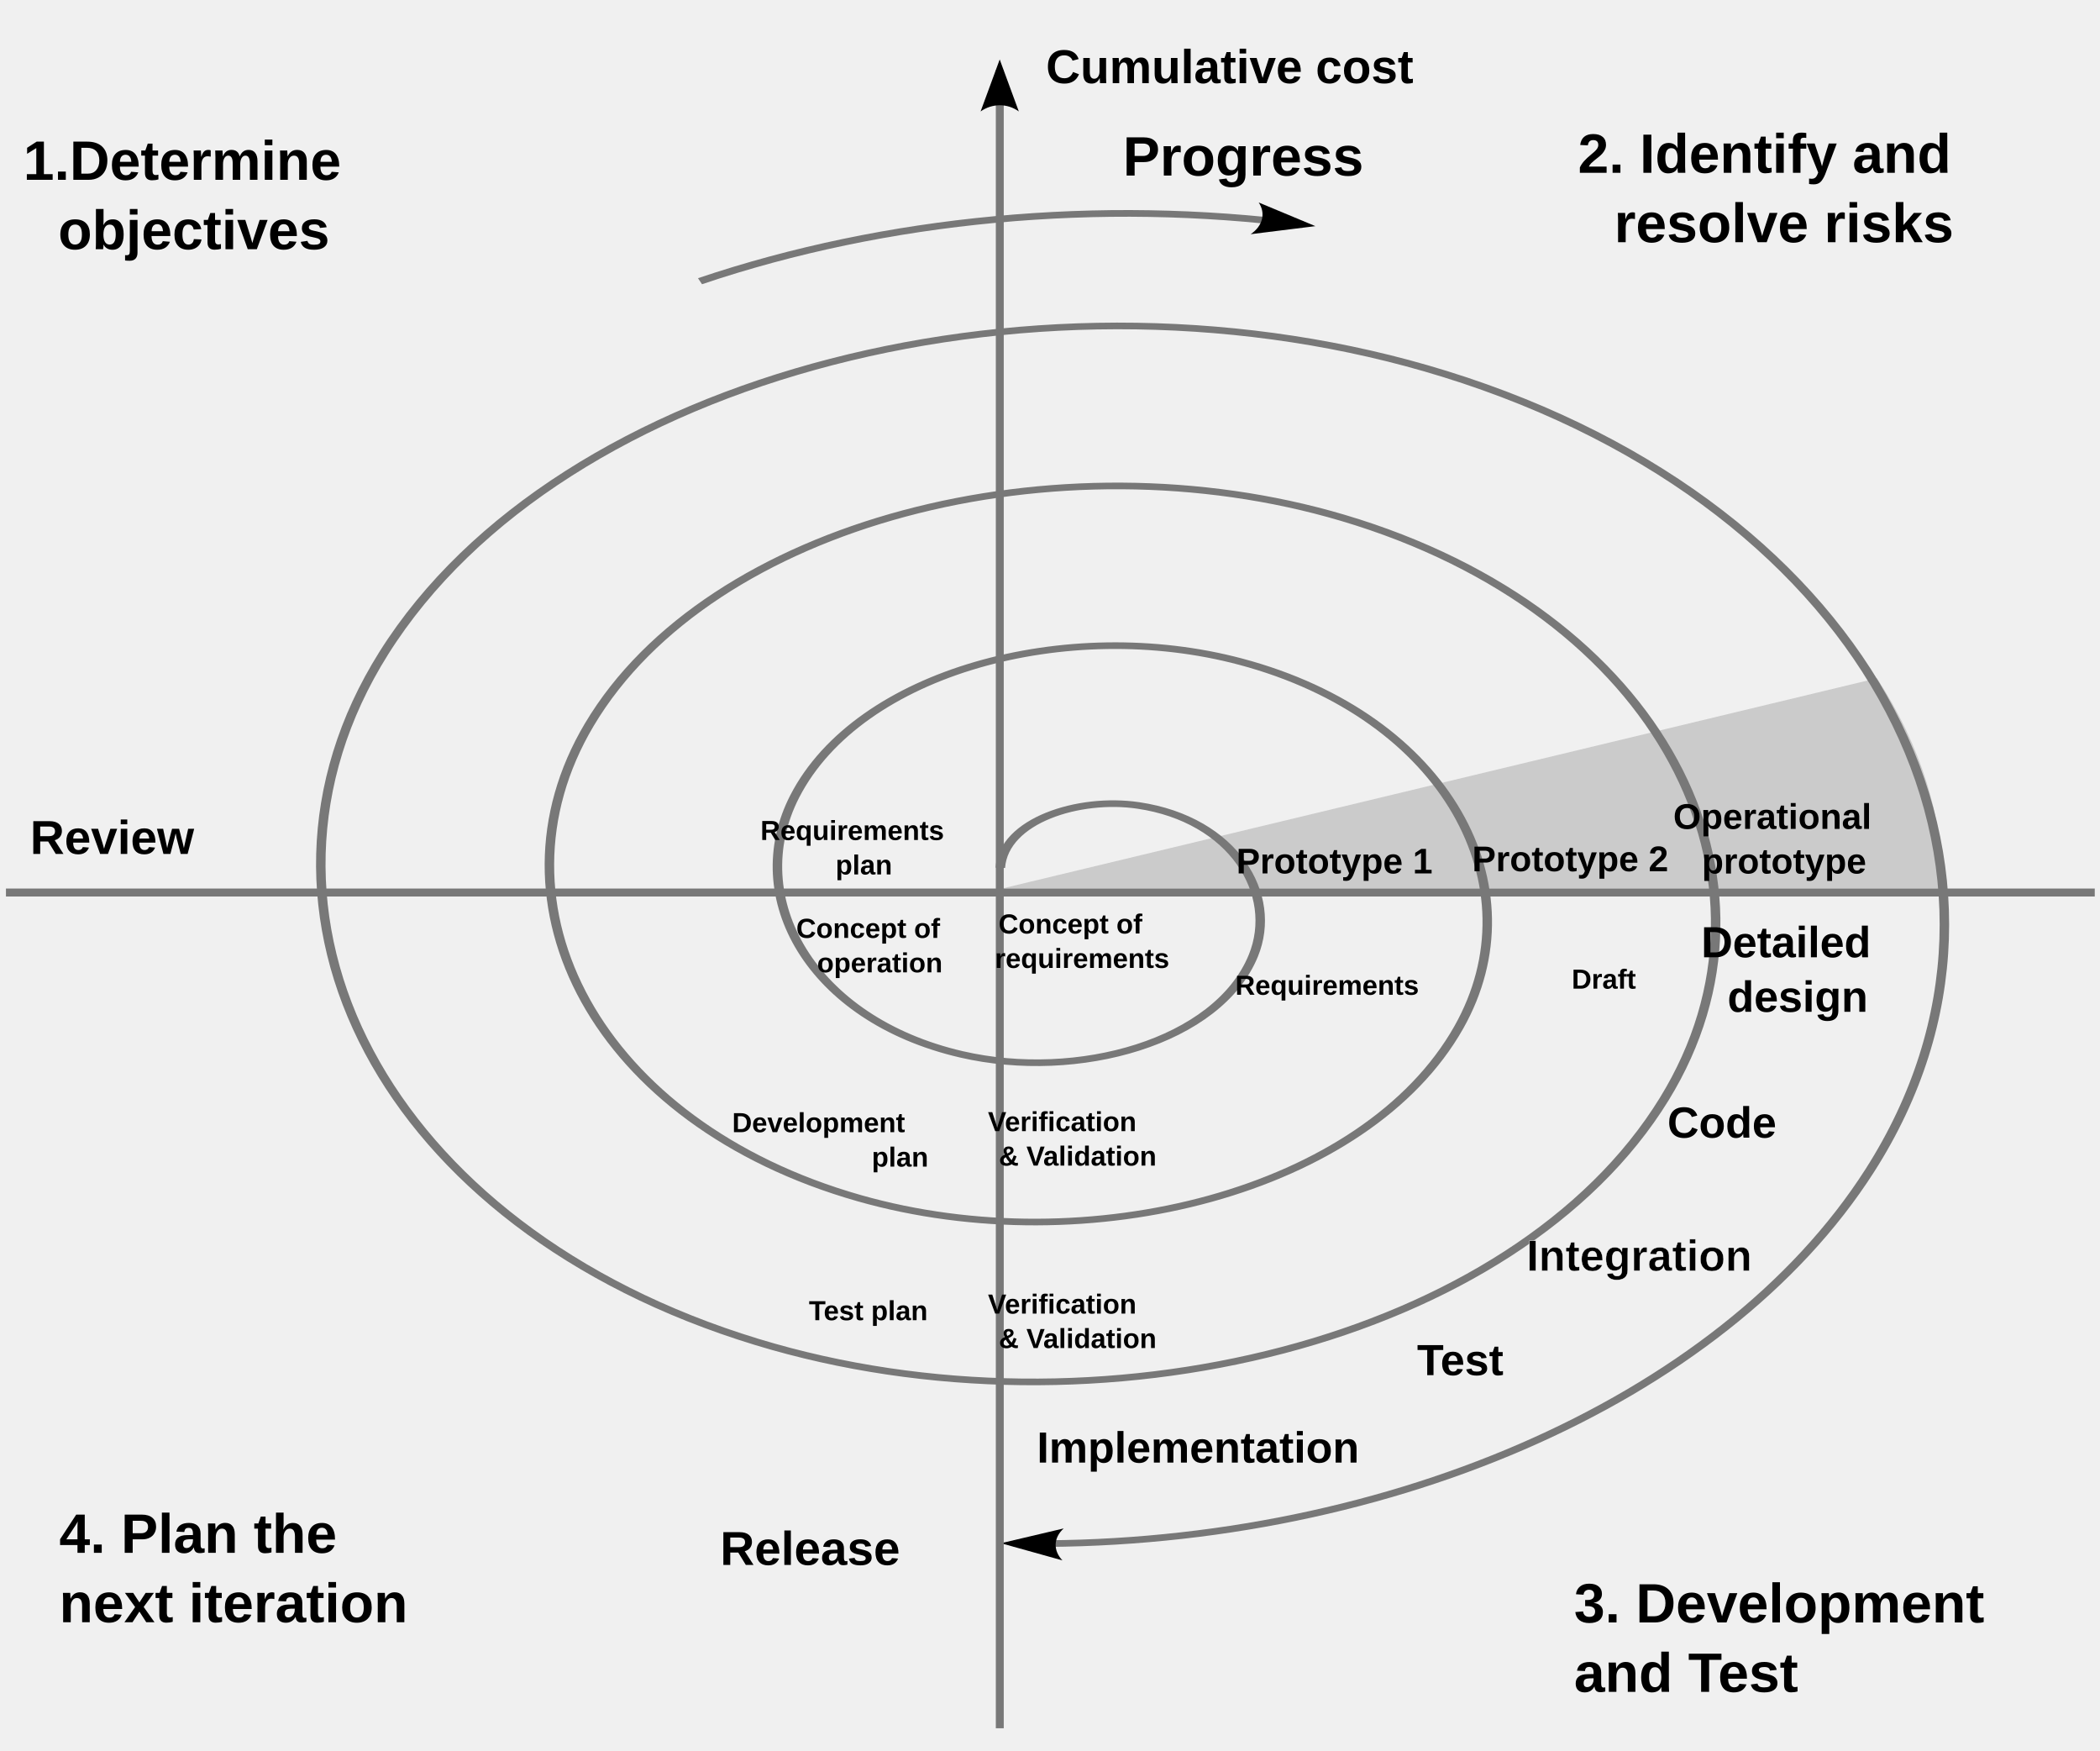
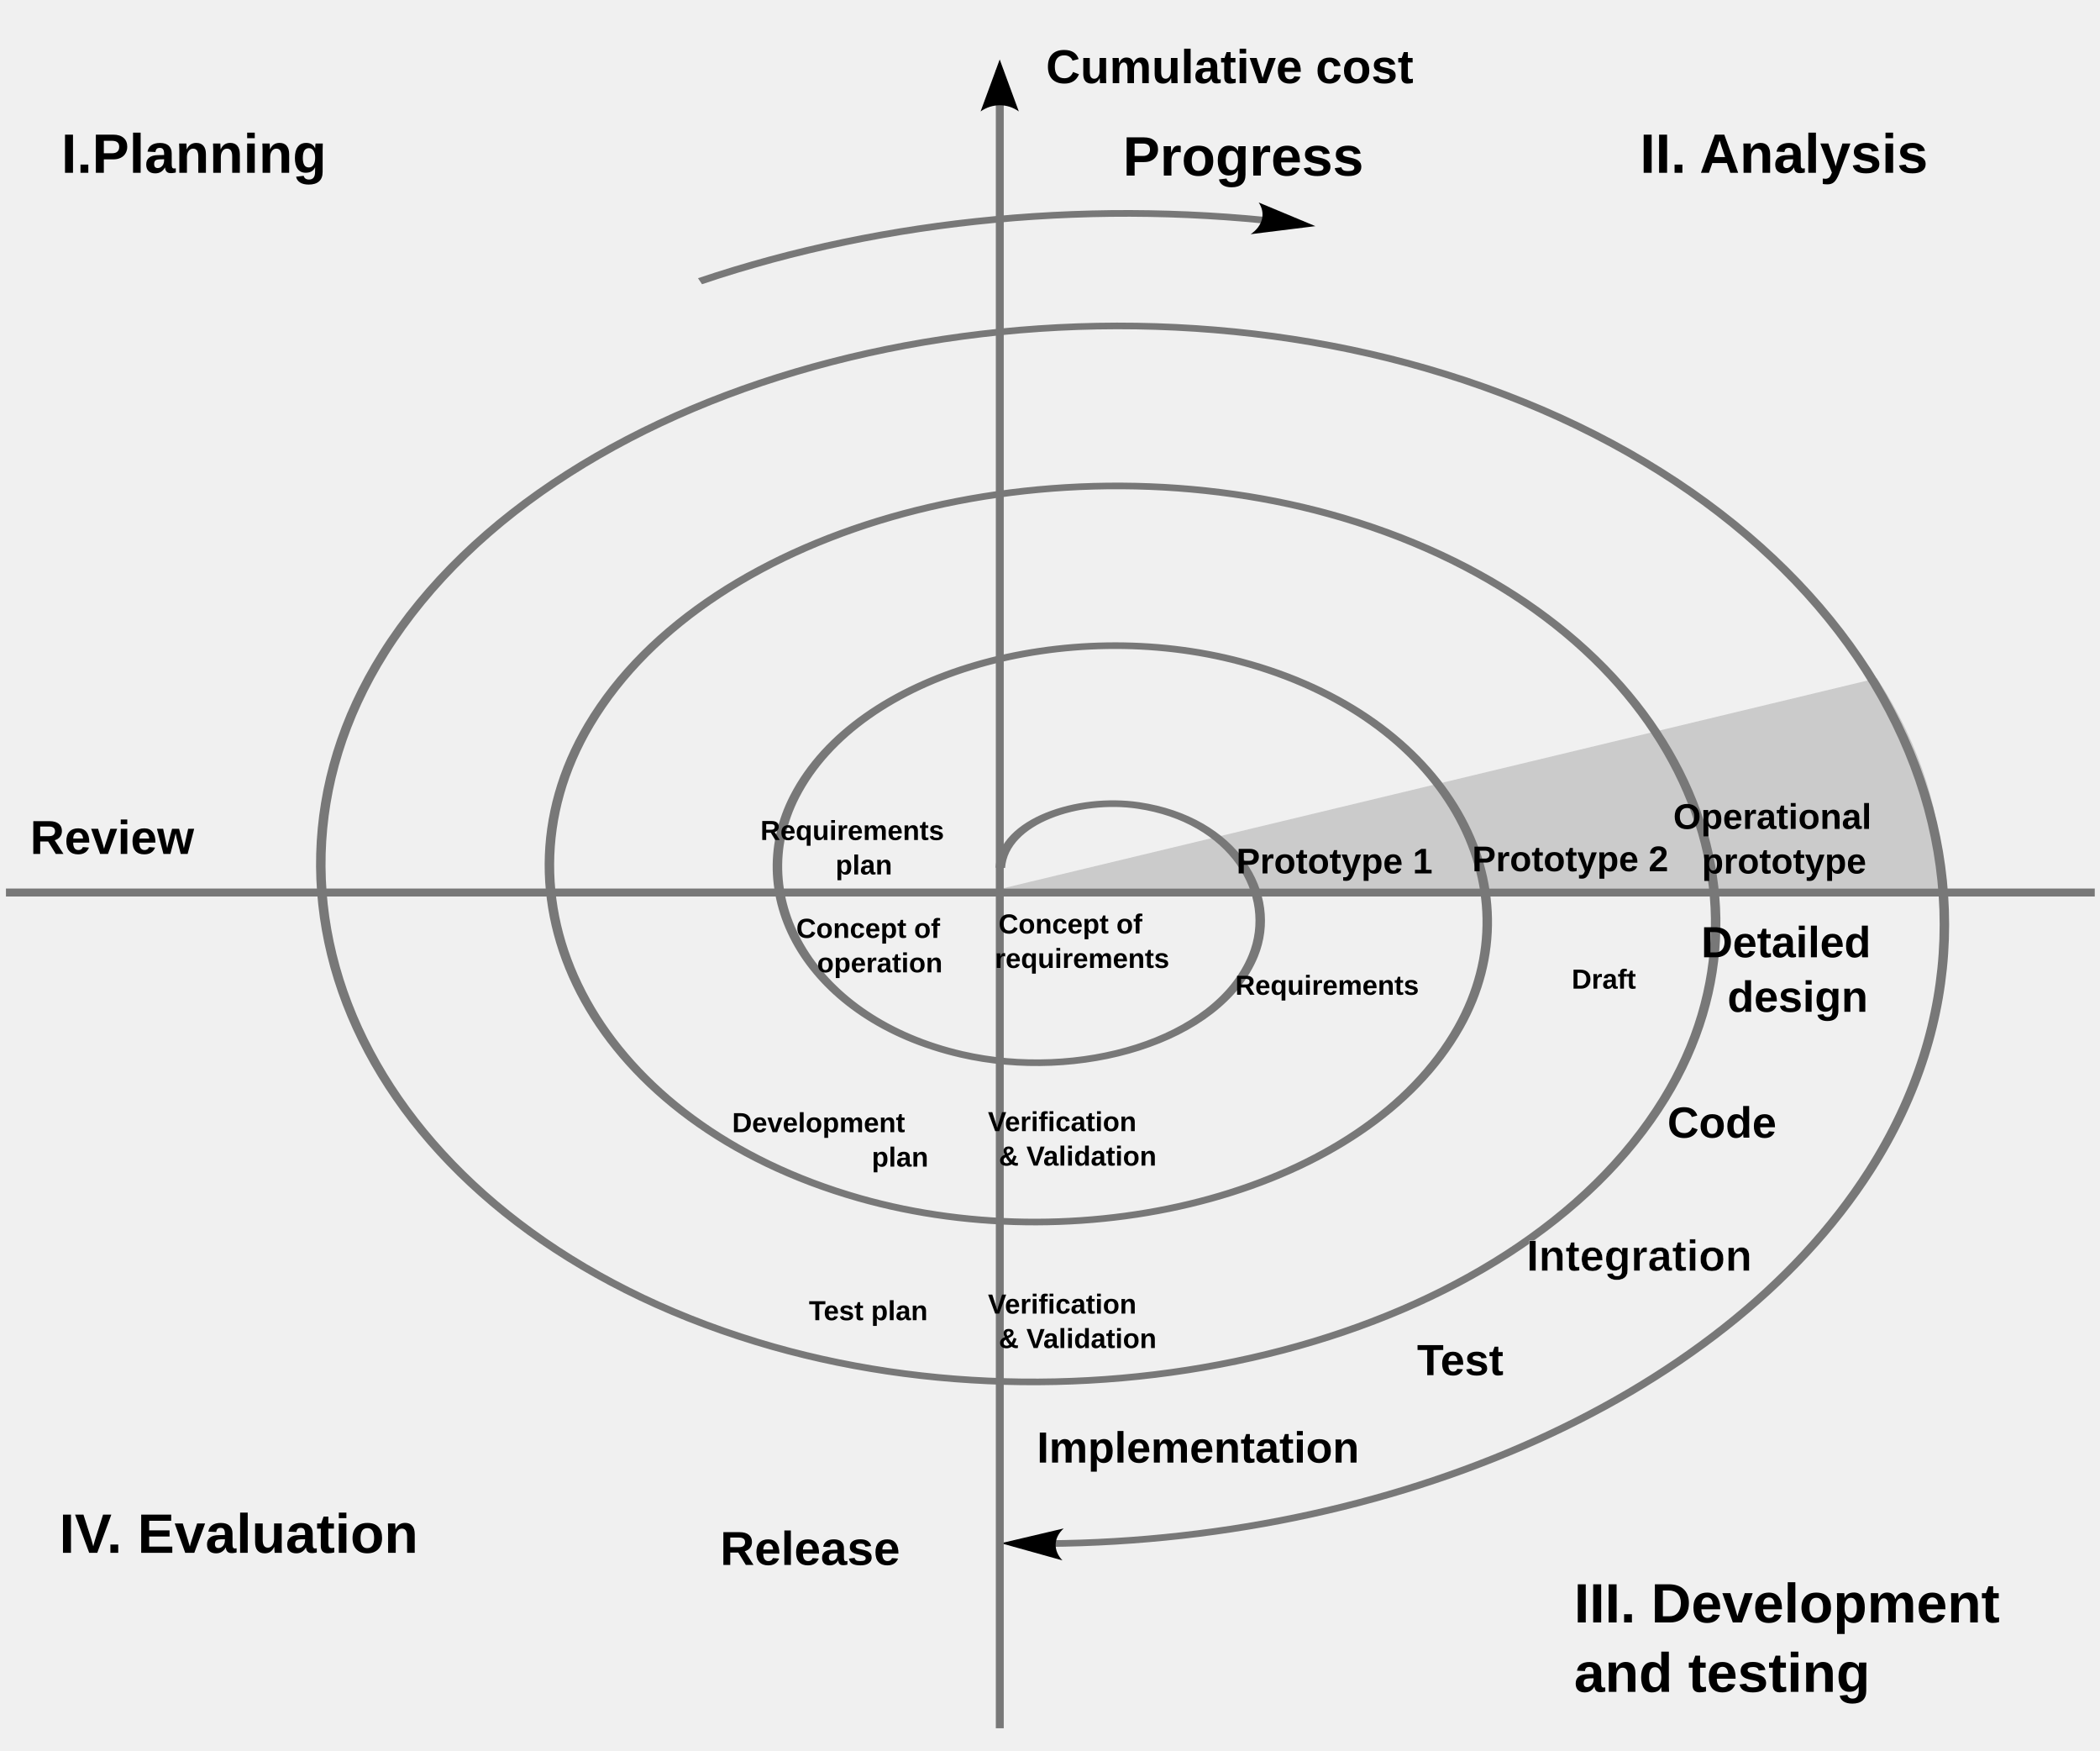
<svg xmlns="http://www.w3.org/2000/svg" xmlns:xlink="http://www.w3.org/1999/xlink" width="600" height="500" id="svg2" version="1.1">
  <defs id="defs4">
    <marker orient="auto" refY="0" refX="0" id="Arrow2Mend" style="overflow:visible">
      <path id="path3826" style="font-size:12px;fill-rule:evenodd;stroke-width:0.625;stroke-linejoin:round" d="M 8.719,4.034 -2.207,0.016 8.719,-4.002 c -1.745,2.372 -1.735,5.617 -6e-7,8.035 z" transform="scale(-0.6,-0.6)" />
    </marker>
  </defs>
  <g id="layer1" transform="translate(-14.96536,-473.268)">
    <path style="opacity:0.674;fill:#828282;fill-opacity:0.503;stroke:none;-inkscape-font-specification:Arial Bold;font-family:Arial;font-weight:bold;font-style:normal;font-stretch:normal;font-variant:normal" id="path5887" d="m 1006.873,432.311 c 8.893,17.018 13.459,35.155 13.459,53.456 l -191.867,0 z" transform="matrix(1.401454,0,0,1.123859,-859.8436,181.1509)" />
    <path style="fill:none;stroke:#787878;stroke-width:2.784;stroke-linecap:butt;stroke-linejoin:miter;stroke-miterlimit:1;stroke-opacity:1;stroke-dasharray:none;marker-end:url(#Arrow2Mend);-inkscape-font-specification:Arial Bold;font-family:Arial;font-weight:bold;font-style:normal;font-stretch:normal;font-variant:normal" id="path2956" d="m 328.122,354.534 c 7.933,18.202 -7.305,37.002 -24.621,41.483 -27.677,7.163 -53.458,-14.964 -58.337,-41.469 -6.802,-36.947 22.636,-70.094 58.318,-75.192 46.165,-6.595 86.809,30.308 92.046,75.166 6.463,55.364 -37.98,103.567 -92.015,108.9 -64.555,6.371 -120.35,-45.65 -125.754,-108.863 -6.304,-73.742 53.32,-137.15 125.712,-142.609 82.927,-6.253 153.961,60.99 159.463,142.561 6.213,92.11 -68.66,170.779 -159.409,176.317 -101.292,6.181 -187.604,-76.329 -193.171,-176.258 -6.155,-110.474 83.998,-204.433 193.106,-210.026 119.655,-6.133 221.266,91.667 226.88,209.955 C 536.453,483.336 431.002,592.601 303.535,598.234 165.518,604.333 48.596,491.229 42.947,354.582 38.532,247.803 101.774,147.223 198.358,102.42" transform="matrix(-0.871138,-0.303191,0.4334261,-0.6093799,432.9447,1036.682)" />
-     <text xml:space="preserve" style="font-style:normal;font-variant:normal;font-weight:bold;font-stretch:normal;line-height:0%;font-family:Arial;-inkscape-font-specification:'Arial Bold';text-align:center;text-anchor:middle;fill:#000000;fill-opacity:1;stroke:none" x="78.699" y="524.627" id="text2958">
-       <tspan id="tspan2960" x="78.699" y="524.627" style="font-size:15.86px;line-height:1.25">1.Determine</tspan>
-       <tspan x="78.699" y="544.452" id="tspan8185" style="font-size:15.86px;line-height:1.25">objectives</tspan>
+     <text xml:space="preserve" style="font-style:normal;font-variant:normal;font-weight:bold;font-stretch:normal;line-height:0%;font-family:Arial;-inkscape-font-specification:'Arial Bold';text-align:center;text-anchor:middle;fill:#000000;fill-opacity:1;stroke:none" x="78.699" y="522.632" id="text2958">
+       <tspan x="78.699" y="522.632" id="tspan8185" style="font-size:15.86px;line-height:1.25">I.Planning</tspan>
    </text>
    <text xml:space="preserve" style="font-style:normal;font-variant:normal;font-weight:bold;font-stretch:normal;line-height:0%;font-family:Arial;-inkscape-font-specification:'Arial Bold';text-align:center;text-anchor:middle;fill:#000000;fill-opacity:1;stroke:none" x="532.996" y="522.632" id="text2958-5">
-       <tspan id="tspan2960-9" x="532.996" y="522.632" style="font-size:15.86px;line-height:1.25">2. Identify and </tspan>
-       <tspan x="532.996" y="542.457" id="tspan8183" style="font-size:15.86px;line-height:1.25">resolve risks</tspan>
+       <tspan x="532.996" y="522.632" id="tspan8183" style="font-size:15.86px;line-height:1.25">II. Analysis</tspan>
    </text>
    <text xml:space="preserve" style="font-style:normal;font-variant:normal;font-weight:bold;font-stretch:normal;line-height:0%;font-family:Arial;-inkscape-font-specification:'Arial Bold';fill:#000000;fill-opacity:1;stroke:none" x="464.697" y="936.71" id="text2958-4">
-       <tspan id="tspan2960-3" x="464.697" y="936.71" style="font-size:15.86px;line-height:1.25">3. Development </tspan>
-       <tspan x="464.697" y="956.535" id="tspan8181" style="font-size:15.86px;line-height:1.25">and Test</tspan>
+       <tspan id="tspan2960-3" x="464.697" y="936.71" style="font-size:15.86px;line-height:1.25">III. Development </tspan>
+       <tspan x="464.697" y="956.535" id="tspan8181" style="font-size:15.86px;line-height:1.25">and testing</tspan>
    </text>
    <text xml:space="preserve" style="font-style:normal;font-variant:normal;font-weight:bold;font-stretch:normal;line-height:0%;font-family:Arial;-inkscape-font-specification:'Arial Bold';fill:#000000;fill-opacity:1;stroke:none" x="31.899" y="916.812" id="text2958-9">
-       <tspan id="tspan2960-38" x="31.899" y="916.812" style="font-size:15.86px;line-height:1.25">4. Plan the </tspan>
-       <tspan x="31.899" y="936.637" id="tspan7791" style="font-size:15.86px;line-height:1.25">next iteration</tspan>
+       <tspan x="31.899" y="916.812" id="tspan7791" style="font-size:15.86px;line-height:1.25">IV. Evaluation</tspan>
    </text>
    <path style="fill:none;stroke:#787878;stroke-width:2.266;stroke-linecap:butt;stroke-linejoin:miter;stroke-miterlimit:1;stroke-opacity:1;stroke-dasharray:none;marker-end:none;-inkscape-font-specification:Arial Bold;font-family:Arial;font-weight:bold;font-style:normal;font-stretch:normal;font-variant:normal" d="m 613.471,728.207 -596.807,0" id="path4432" />
    <path style="fill:none;stroke:#787878;stroke-width:2.266;stroke-linecap:butt;stroke-linejoin:miter;stroke-miterlimit:1;stroke-opacity:1;stroke-dasharray:none;marker-end:url(#Arrow2Mend);-inkscape-font-specification:Arial Bold;font-family:Arial;font-weight:bold;font-style:normal;font-stretch:normal;font-variant:normal" d="m 300.618,966.93 0,-473.676" id="path4808" />
    <path style="fill:none;stroke:#787878;stroke-width:0.555;stroke-linecap:butt;stroke-linejoin:miter;stroke-miterlimit:1;stroke-opacity:1;stroke-dasharray:none;marker-end:url(#Arrow2Mend);-inkscape-font-specification:Arial Bold;font-family:Arial;font-weight:bold;font-style:normal;font-stretch:normal;font-variant:normal" id="path5572" d="m 226.402,145.907 c 11.01,-5.234 23.574,-6.868 35.565,-4.699" transform="matrix(4.845077,0,0,3.439266,-881.9686,51.78004)" />
    <text xml:space="preserve" style="font-style:normal;font-variant:normal;font-weight:bold;font-stretch:normal;line-height:0%;font-family:Arial;-inkscape-font-specification:'Arial Bold';text-align:start;writing-mode:lr-tb;text-anchor:start;fill:#000000;fill-opacity:1;stroke:none" x="335.799" y="523.408" id="text5775">
      <tspan id="tspan5777" x="335.799" y="523.408" style="font-size:15.86px;line-height:1.25">Progress</tspan>
    </text>
    <text xml:space="preserve" style="font-style:normal;font-variant:normal;font-weight:bold;font-stretch:normal;line-height:0%;font-family:Arial;-inkscape-font-specification:'Arial Bold';text-align:start;writing-mode:lr-tb;text-anchor:start;fill:#000000;fill-opacity:1;stroke:none" x="313.811" y="497.023" id="text5779">
      <tspan id="tspan5781" x="313.811" y="497.023" style="font-size:13.595px;line-height:1.25">Cumulative cost</tspan>
    </text>
    <text xml:space="preserve" style="font-style:normal;font-variant:normal;font-weight:bold;font-stretch:normal;line-height:0%;font-family:Arial;-inkscape-font-specification:'Arial Bold';text-align:center;writing-mode:lr-tb;text-anchor:middle;fill:#000000;fill-opacity:1;stroke:none" x="270.127" y="713.207" id="text5775-6">
      <tspan id="tspan5777-7" x="270.127" y="713.207" style="font-size:7.869px;line-height:1.25">Requirements</tspan>
      <tspan x="270.127" y="723.044" id="tspan5808" style="font-size:7.869px;line-height:1.25">plan</tspan>
    </text>
    <text xml:space="preserve" style="font-style:normal;font-variant:normal;font-weight:bold;font-stretch:normal;line-height:0%;font-family:Arial;-inkscape-font-specification:'Arial Bold';text-align:center;writing-mode:lr-tb;text-anchor:middle;fill:#000000;fill-opacity:1;stroke:none" x="274.669" y="741.165" id="text5775-6-4">
      <tspan x="274.669" y="741.165" id="tspan5808-8" style="font-size:7.869px;line-height:1.25">Concept of</tspan>
      <tspan x="274.669" y="751.002" id="tspan5840" style="font-size:7.869px;line-height:1.25">operation</tspan>
    </text>
    <text xml:space="preserve" style="font-style:normal;font-variant:normal;font-weight:bold;font-stretch:normal;line-height:0%;font-family:Arial;-inkscape-font-specification:'Arial Bold';text-align:center;writing-mode:lr-tb;text-anchor:middle;fill:#000000;fill-opacity:1;stroke:none" x="332.465" y="739.909" id="text5775-6-5">
      <tspan x="332.465" y="739.909" id="tspan5808-1" style="font-size:7.869px;line-height:1.25">Concept of</tspan>
      <tspan x="332.465" y="749.745" id="tspan5857" style="font-size:7.869px;line-height:1.25">requirements</tspan>
    </text>
    <text xml:space="preserve" style="font-style:normal;font-variant:normal;font-weight:bold;font-stretch:normal;line-height:0%;font-family:Arial;-inkscape-font-specification:'Arial Bold';text-align:center;writing-mode:lr-tb;text-anchor:middle;fill:#000000;fill-opacity:1;stroke:none" x="404.565" y="722.758" id="text5775-62">
      <tspan id="tspan5777-76" x="404.565" y="722.758" style="font-size:10.196px;line-height:1.25">Prototype 1</tspan>
    </text>
    <text xml:space="preserve" style="font-style:normal;font-variant:normal;font-weight:bold;font-stretch:normal;line-height:0%;font-family:Arial;-inkscape-font-specification:'Arial Bold';text-align:center;writing-mode:lr-tb;text-anchor:middle;fill:#000000;fill-opacity:1;stroke:none" x="471.936" y="722.13" id="text5775-62-0">
      <tspan id="tspan5777-76-8" x="471.936" y="722.13" style="font-size:10.196px;line-height:1.25">Prototype 2</tspan>
    </text>
    <text xml:space="preserve" style="font-style:normal;font-variant:normal;font-weight:bold;font-stretch:normal;line-height:0%;font-family:Arial;-inkscape-font-specification:'Arial Bold';text-align:center;writing-mode:lr-tb;text-anchor:middle;fill:#000000;fill-opacity:1;stroke:none" x="533.03" y="710.037" id="text5775-62-2">
      <tspan id="tspan5777-76-7" x="533.03" y="710.037" style="font-size:10.196px;line-height:1.25">Operational</tspan>
      <tspan x="533.03" y="722.782" id="tspan7602" style="font-size:10.196px;line-height:1.25">prototype</tspan>
    </text>
    <text xml:space="preserve" style="font-style:normal;font-variant:normal;font-weight:bold;font-stretch:normal;line-height:0%;font-family:Arial;-inkscape-font-specification:'Arial Bold';text-align:center;writing-mode:lr-tb;text-anchor:middle;fill:#000000;fill-opacity:1;stroke:none" x="402.462" y="757.417" id="text5775-6-9">
      <tspan x="402.462" y="757.417" id="tspan5808-0" style="font-size:7.869px;line-height:1.25">Requirements</tspan>
    </text>
    <text xml:space="preserve" style="font-style:normal;font-variant:normal;font-weight:bold;font-stretch:normal;line-height:0%;font-family:Arial;-inkscape-font-specification:'Arial Bold';text-align:center;writing-mode:lr-tb;text-anchor:middle;fill:#000000;fill-opacity:1;stroke:none" x="481.532" y="755.672" id="text5775-6-9-0">
      <tspan x="481.532" y="755.672" id="tspan5808-0-3" style="font-size:7.869px;line-height:1.25">Draft</tspan>
    </text>
    <text xml:space="preserve" style="font-style:normal;font-variant:normal;font-weight:bold;font-stretch:normal;line-height:0%;font-family:Arial;-inkscape-font-specification:'Arial Bold';text-align:center;writing-mode:lr-tb;text-anchor:middle;fill:#000000;fill-opacity:1;stroke:none" x="536.931" y="746.705" id="text5775-6-9-6">
      <tspan x="536.931" y="746.705" id="tspan5808-0-9" style="font-size:12.462px;line-height:1.25">Detailed</tspan>
      <tspan x="536.931" y="762.282" id="tspan7670" style="font-size:12.462px;line-height:1.25">design</tspan>
    </text>
    <text xml:space="preserve" style="font-style:normal;font-variant:normal;font-weight:bold;font-stretch:normal;line-height:0%;font-family:Arial;-inkscape-font-specification:'Arial Bold';text-align:center;writing-mode:lr-tb;text-anchor:middle;fill:#000000;fill-opacity:1;stroke:none" x="515.277" y="798.225" id="text5775-6-9-3">
      <tspan x="515.277" y="798.225" id="tspan5808-0-1" style="font-size:12.462px;line-height:1.25">Code</tspan>
    </text>
    <text xml:space="preserve" style="font-style:normal;font-variant:normal;font-weight:bold;font-stretch:normal;line-height:0%;font-family:Arial;-inkscape-font-specification:'Arial Bold';text-align:center;writing-mode:lr-tb;text-anchor:middle;fill:#000000;fill-opacity:1;stroke:#ffffff;stroke-width:0.113;stroke-miterlimit:4;stroke-dasharray:none;stroke-opacity:1" x="491.665" y="836.255" id="text5775-6-9-1">
      <tspan x="491.665" y="836.255" id="tspan5808-0-96" style="font-style:normal;font-variant:normal;font-weight:bold;font-stretch:normal;font-size:12.462px;line-height:1.25;font-family:Arial;-inkscape-font-specification:'Arial Bold';stroke-width:0.113">Integration</tspan>
    </text>
    <text xml:space="preserve" style="font-style:normal;font-variant:normal;font-weight:bold;font-stretch:normal;line-height:0%;font-family:Arial;-inkscape-font-specification:'Arial Bold';text-align:center;writing-mode:lr-tb;text-anchor:middle;fill:#000000;fill-opacity:1;stroke:none" x="440.519" y="866.073" id="text5775-6-9-15">
      <tspan x="440.519" y="866.073" id="tspan5808-0-5" style="font-size:12.462px;line-height:1.25">Test</tspan>
    </text>
    <text xml:space="preserve" style="font-style:normal;font-variant:normal;font-weight:bold;font-stretch:normal;line-height:0%;font-family:Arial;-inkscape-font-specification:'Arial Bold';text-align:center;writing-mode:lr-tb;text-anchor:middle;fill:#000000;fill-opacity:1;stroke:none" x="365.604" y="891.045" id="text5775-6-9-04">
      <tspan x="365.604" y="891.045" id="tspan5808-0-54" style="font-size:12.462px;line-height:1.25">Implementation</tspan>
    </text>
    <text xml:space="preserve" style="font-style:normal;font-variant:normal;font-weight:bold;font-stretch:normal;line-height:0%;font-family:Arial;-inkscape-font-specification:'Arial Bold';text-align:end;writing-mode:lr-tb;text-anchor:end;fill:#000000;fill-opacity:1;stroke:none" x="288.8" y="920.28" id="text5775-6-9-7">
      <tspan x="288.8" y="920.28" id="tspan5808-0-6" style="font-size:13.595px;line-height:1.25">Release</tspan>
    </text>
    <text xml:space="preserve" style="font-style:normal;font-variant:normal;font-weight:bold;font-stretch:normal;line-height:0%;font-family:Arial;-inkscape-font-specification:'Arial Bold';text-align:end;writing-mode:lr-tb;text-anchor:end;fill:#000000;fill-opacity:1;stroke:none" x="296.699" y="850.368" id="text5775-6-9-8">
      <tspan x="296.699" y="850.368" id="tspan5808-0-55" style="font-size:7.869px;line-height:1.25">Test plan</tspan>
    </text>
    <text xml:space="preserve" style="font-style:normal;font-variant:normal;font-weight:bold;font-stretch:normal;line-height:0%;font-family:Arial;-inkscape-font-specification:'Arial Bold';text-align:center;writing-mode:lr-tb;text-anchor:middle;fill:#000000;fill-opacity:1;stroke:none" x="331.209" y="848.483" id="text5775-6-9-5">
      <tspan x="331.209" y="848.483" id="tspan5808-0-38" style="font-size:7.869px;line-height:1.25">Verification </tspan>
      <tspan x="331.209" y="858.319" id="tspan7749" style="font-size:7.869px;line-height:1.25">&amp; Validation</tspan>
    </text>
    <text xml:space="preserve" style="font-style:normal;font-variant:normal;font-weight:bold;font-stretch:normal;line-height:0%;font-family:Arial;-inkscape-font-specification:'Arial Bold';text-align:end;writing-mode:lr-tb;text-anchor:end;fill:#000000;fill-opacity:1;stroke:none" x="296.885" y="796.655" id="text5775-6-9-8-4">
      <tspan x="296.885" y="796.655" id="tspan5808-0-55-6" style="font-size:7.869px;line-height:1.25">Development</tspan>
      <tspan x="296.885" y="806.491" id="tspan7776" style="font-size:7.869px;line-height:1.25">plan</tspan>
    </text>
    <use x="0" y="0" xlink:href="#text5775-6-9-5" id="use7778" transform="translate(0,-52.11277)" width="600" height="600" style="-inkscape-font-specification:Arial Bold;font-family:Arial;font-weight:bold;font-style:normal;font-stretch:normal;font-variant:normal" />
    <text xml:space="preserve" style="font-style:normal;font-variant:normal;font-weight:bold;font-stretch:normal;line-height:0%;font-family:Arial;-inkscape-font-specification:'Arial Bold';text-align:center;writing-mode:lr-tb;text-anchor:middle;fill:#000000;fill-opacity:1;stroke:none" x="55.335" y="717.185" id="text5775-6-9-8-8">
      <tspan x="55.335" y="717.185" id="tspan5808-0-55-2" style="font-size:13.595px;line-height:1.25">Review</tspan>
    </text>
  </g>
</svg>
